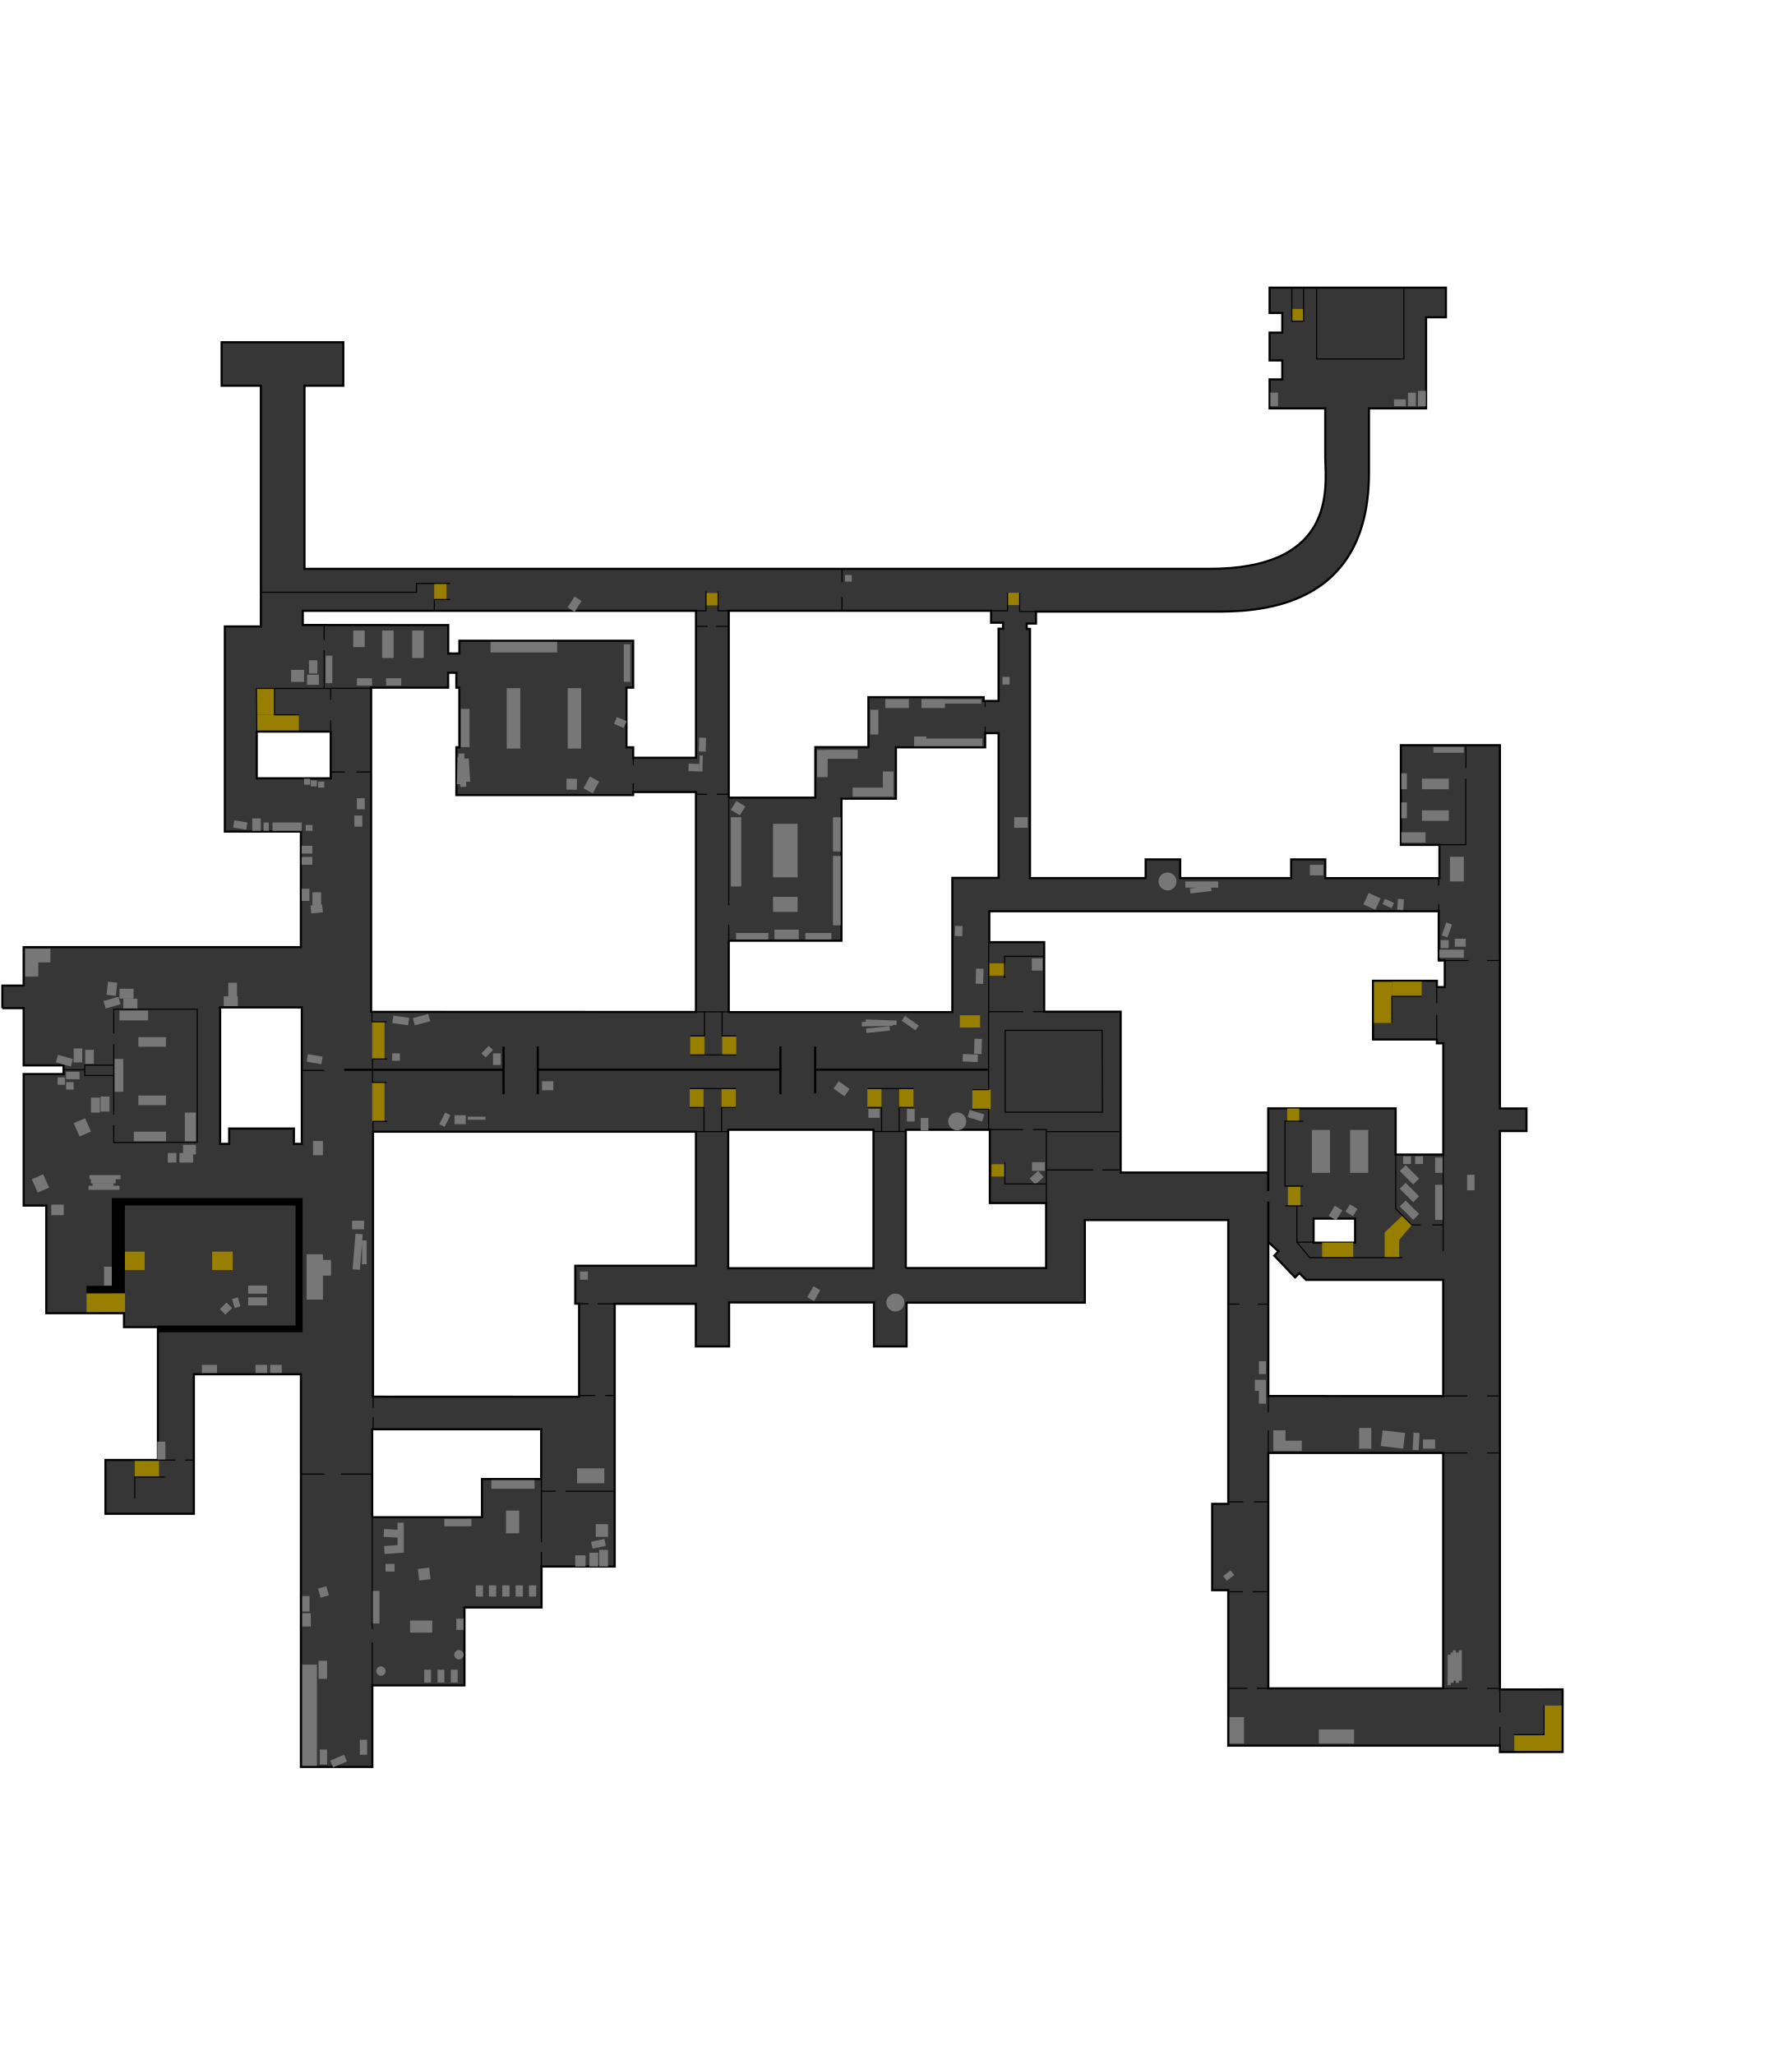
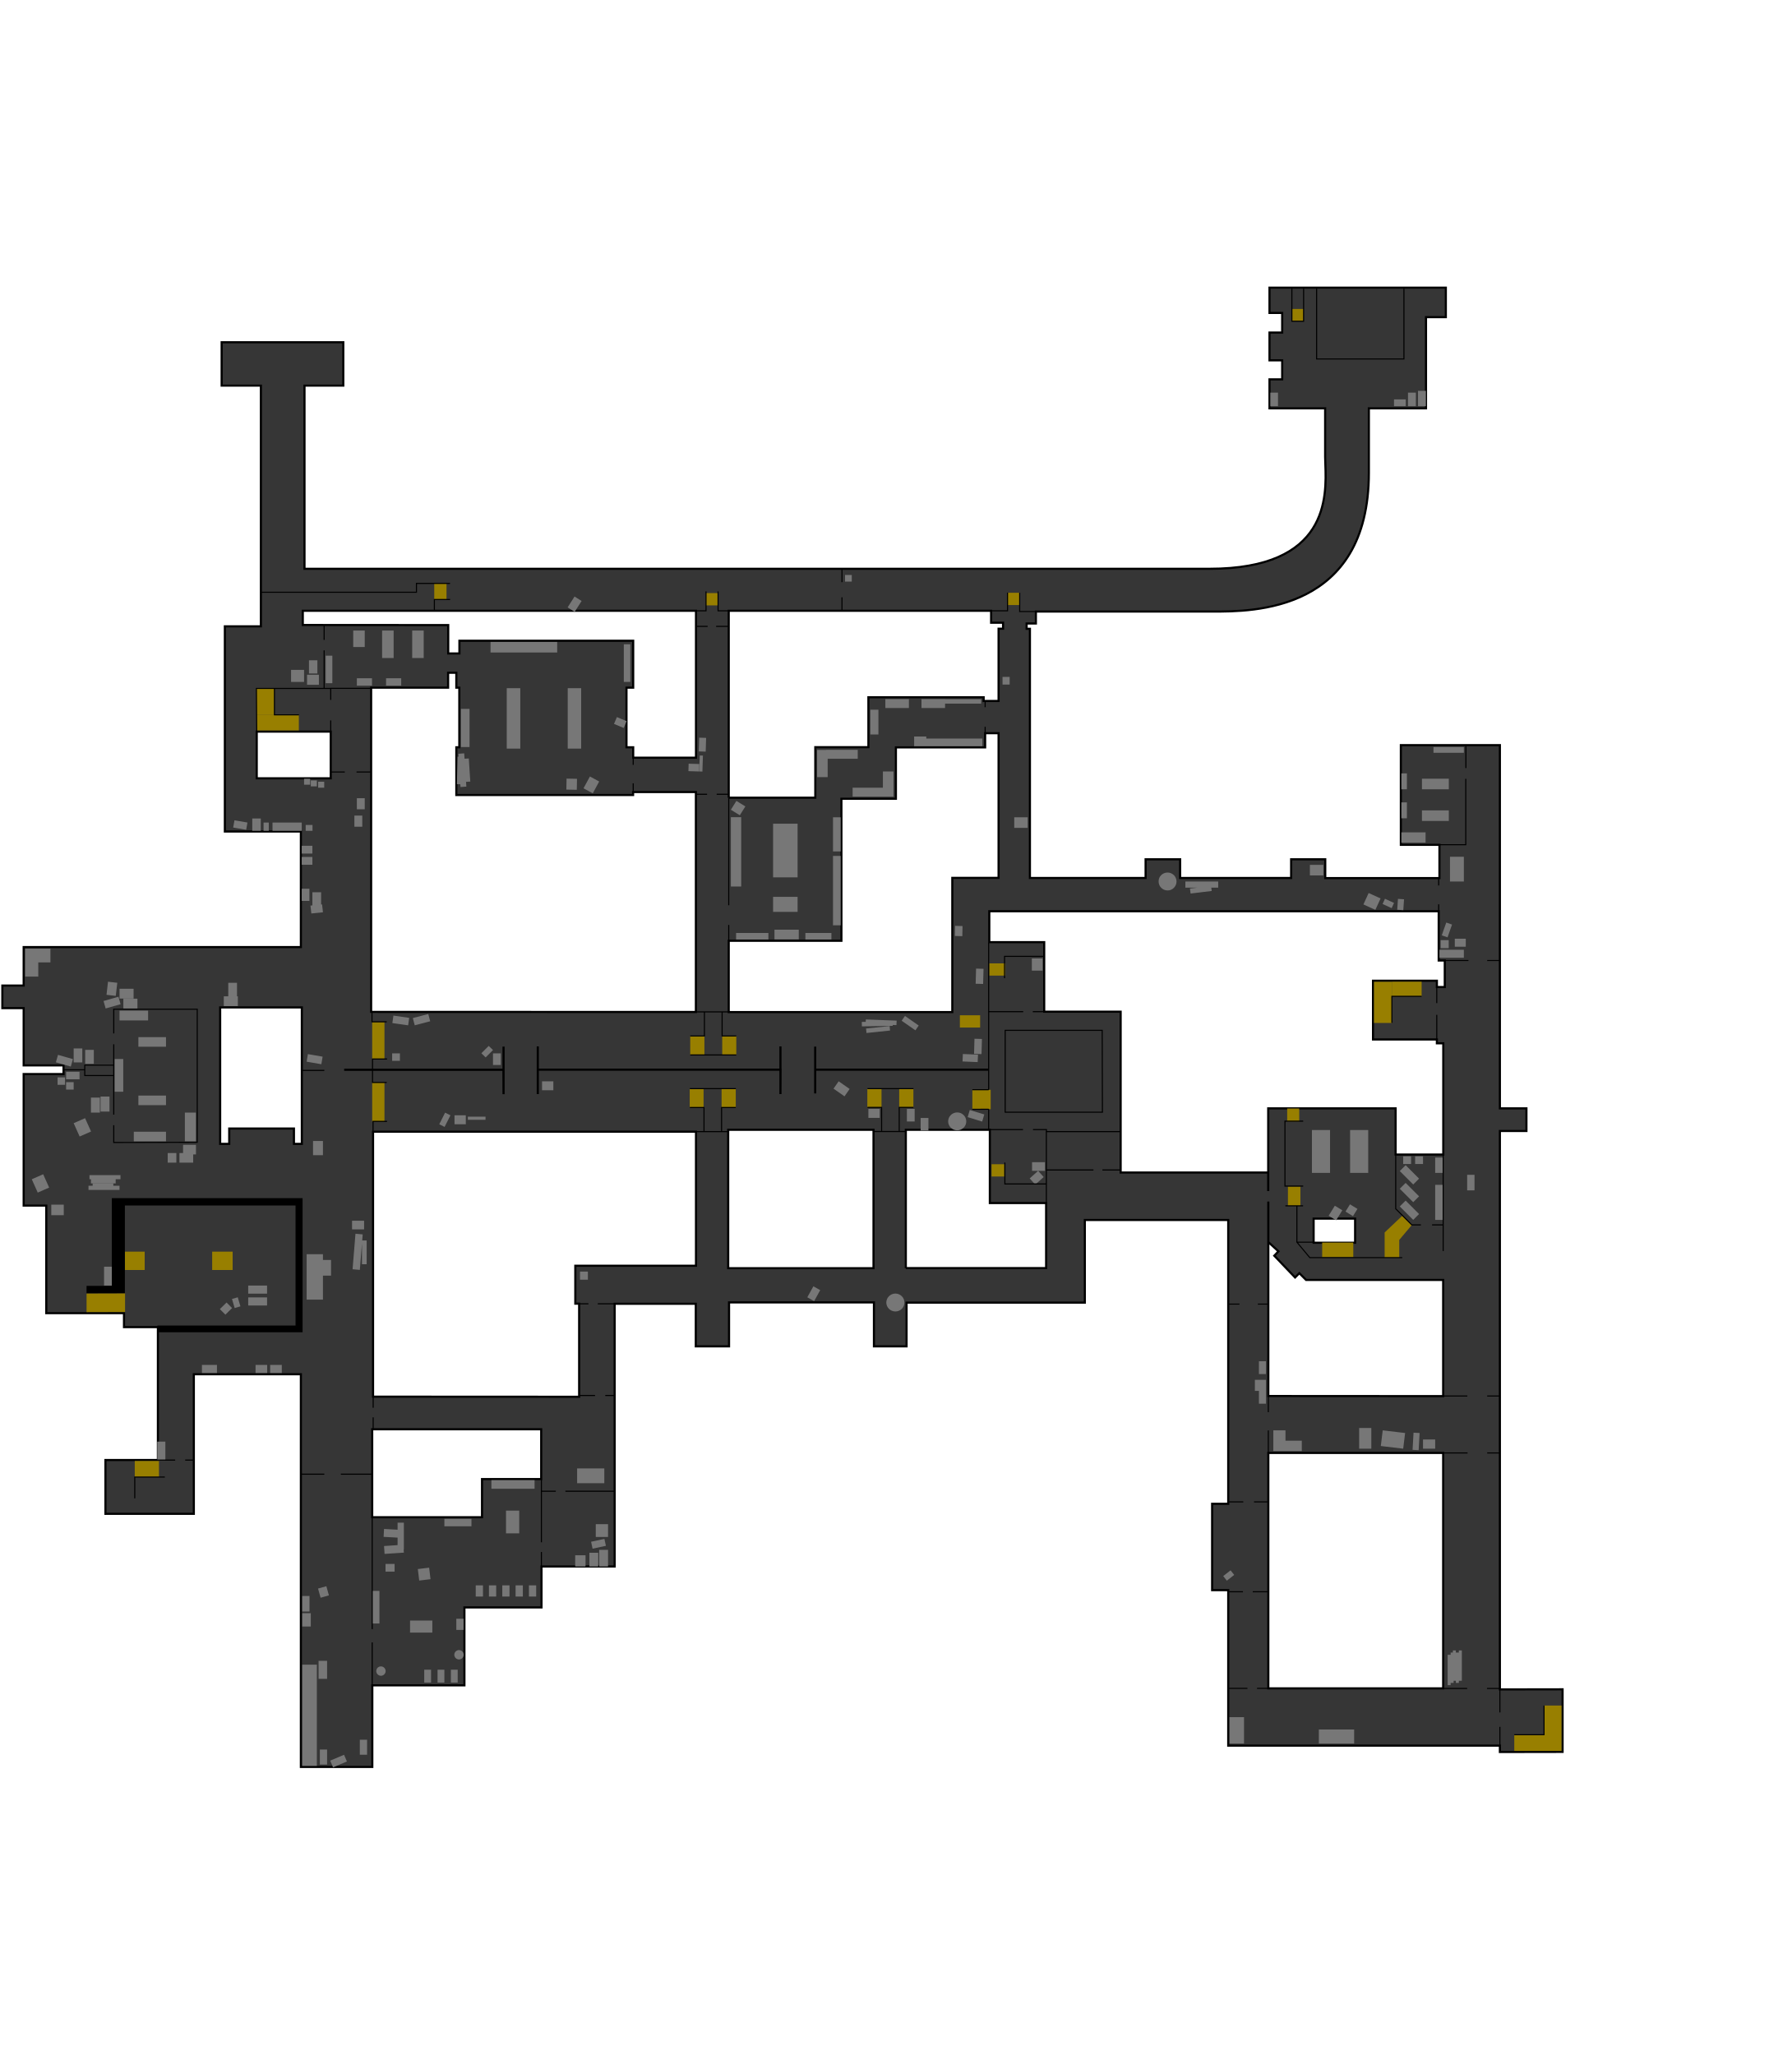
- <svg xmlns="http://www.w3.org/2000/svg" id="Discord.gg-_x40_marazm" version="1.1" viewBox="0 0 420.08 481.88">
+ <svg xmlns="http://www.w3.org/2000/svg" id="Discord.gg-_x40_marazm" version="1.1" viewBox="0 0 840.15 963.75">
  <defs>
    <style>
-       .st0, .st1 {
-         stroke-width: .25px;
-       }
- 
      .st0, .st1, .st2, .st3 {
        stroke: #000;
      }

      .st0, .st2 {
        fill: none;
      }

      .st4 {
        fill: #777;
      }

-       .st2, .st3 {
+       .st1, .st2 {
        stroke-width: .5px;
      }

      .st5 {
        fill: #987f00;
      }

      .st3 {
        fill: #363636;
      }
    </style>
  </defs>
-   <path class="st3" d="M.55,236.4h5v13.43h9.35v2.02H5.55v30.85h5.3v25.23h18.23v3.27h7.95v31.15h-12.3v12.62h20.73v-32.72h25.1v92.08h16.75v-19.12h21.6v-18.27h18.08v-9.6h17.15v-61.6h19.02v9.98h7.8v-10.3h33.97v10.3h7.65v-10.25h41.8v-19.38h33.63v66.55h-3.77v20.25h3.77v36.45h63.7v1.5l14.7-.02v-14.67l-14.7.02v-130.95h6.23v-5.3h-6.23v-85.18h-23.23v23.38h9.05v7.8h-26.77v-4.4h-8v4.38h-26.02v-4.38h-8.1v4.38h-27.12v-58.43h-.77v-1.25h2.18v-2.8h41.4c9.42.02,36.67.1,36.67-32.55v-15.1h13.4v-21.38h4.65v-6.93h-41.35v5.93h2.98v4.6h-2.98v6.53h2.98v4.45h-2.98v6.8h13.05v11.4c0,.5.02,1.07.05,1.72.27,7.62.85,24.5-27.17,24.5H71.4v-42.95h9.1v-10.18h-28.53v10.18h9.2v56.45h-8.45v48.1h17.83v27.1H5.55v9.02H.55v5.3h0ZM51.62,268.23v-32h19.15v32h-1.85v-3.6h-15.18v3.6h-2.12ZM60.2,182.5v-10.95h17.35v10.95h-17.35ZM71,146.55v-3.32h92.2v34.45h-14.73v-2.45h-1.57v-13.98h1.57v-11h-40.75v2.98h-2.62v-6.65l-34.1-.03h0ZM87.28,355.77v-20.62h39.62v11.67h-13.88v8.95h-25.75ZM87.47,327.5v-62.12h75.72v31.42h-28.3v8.9h.9v21.83l-48.32-.02h0ZM87.03,237.27v-76.02h18.05v-3.5h1.93v3.5h.7v13.98h-.7v11.2h41.45v-.7h14.73v51.57l-76.15-.03h0ZM170.75,297.38v-32.45h34.07v32.45h-34.07ZM170.88,237.27v-16.68h26.43v-33.3h12.77v-12.05h20.93v-3.32h3.15v33.93h-10.85v31.48h-52.42v-.05ZM170.88,187.07v-43.85h61.52v2.8h2.8v1.4h-1.05v16.95h-3.5v-.88h-27.02v11.7h-12.45v11.85h-20.3v.02ZM212.4,297.38v-32.45h19.7v17.17h13.2v15.25h-32.9v.03ZM231.98,220.93v-7.25h105.38v11.55h1.42v6.23h-1.85v-1.48h-14.98v13.77h14.98v.9h1.5v26.08h-11.17v-10.83h-29.88v19.4-4.35h-34.6v-37.72h-17.93v-16.3h-12.87ZM297.4,395.9v-55.2h41v55.2h-41ZM297.4,327.35v-45.6,9.5l2.38,2.17-.98,1.02,4.88,5.1,1-1,1.58,1.58h32.15v27.25l-41-.02h0ZM308.02,291.4v-5.65h9.73v5.65h-9.73Z" />
-   <path class="st4" d="M273.77,204.6c1.17,0,2.1.95,2.1,2.1s-.95,2.12-2.1,2.1h0c-1.17,0-2.1-.95-2.1-2.1h0c-.02-1.18.93-2.1,2.1-2.1ZM224.45,260.85c1.18,0,2.12.95,2.12,2.1h0c0,1.17-.95,2.1-2.12,2.1s-2.12-.95-2.12-2.1.95-2.1,2.12-2.1h0ZM209.95,303.33c1.18,0,2.12.95,2.12,2.1h0c0,1.17-.95,2.1-2.12,2.1s-2.12-.95-2.12-2.1.98-2.1,2.12-2.1h0ZM107.62,386.92c.6,0,1.1.5,1.1,1.1s-.5,1.1-1.1,1.1-1.1-.5-1.1-1.1.5-1.1,1.1-1.1h0ZM89.32,390.75c.6,0,1.1.5,1.1,1.1s-.5,1.1-1.1,1.1-1.1-.5-1.1-1.1.47-1.1,1.1-1.1h0ZM105.72,394.55v-3.02h1.6v3.02h-1.6ZM102.6,394.55v-3.02h1.6v3.02h-1.6ZM99.47,394.55v-3.02h1.6v3.02h-1.6ZM89.95,360.38l.1-1.85,4.53.25-.1,1.85-4.53-.25ZM90.18,364.38l-.12-1.85,4.53-.3.12,1.85-4.53.3ZM104.2,357.9v-1.75h6.35v1.75h-6.35ZM115.22,349.1v-2.02h10.12v2.02h-10.12ZM118.65,359.55v-5.33h3.1v5.33h-3.1ZM138.95,363.15l-.35-1.62,3.12-.67.35,1.62-3.12.67ZM203.18,242.23l-.1-1.05,5.52-.57.1,1.05-5.52.57ZM202.1,240.68l-.02-1.05,7.23-.12.02,1.05-7.23.12ZM202.98,240.1l.05-1.05,7.23.27-.05,1.05-7.23-.27ZM211.43,239.35l.77-1.12,3.23,2.25-.77,1.12-3.23-2.25ZM195.45,255.27l1.2-1.73,2.57,1.8-1.2,1.72-2.57-1.8h0ZM109.7,262.58v-.73h4.15v.73h-4.15ZM112.88,246.98l1.72-1.73,1,.98-1.72,1.73-1-.98h0ZM103,263.62l1.38-2.73,1.25.62-1.38,2.73-1.25-.62ZM97.25,240.43l-.45-1.7,3.62-.95.45,1.7-3.62.95ZM92,239.9l.25-1.75,3.7.52-.25,1.75-3.7-.52h0ZM91.95,248.75v-1.75h1.82v1.75h-1.82ZM115.6,249.73v-2.73h1.82v2.73h-1.82ZM106.57,263.62v-2.1h2.65v2.1h-2.65ZM127.1,255.65v-2.1h2.65v2.1h-2.65ZM203.62,262.12v-2.1h2.65v2.1h-2.65ZM212.65,262.98v-2.95h1.82v2.95h-1.82ZM223.95,217.1l1.75.05-.05,2.38-1.75-.05.05-2.38ZM279.17,209.52l-.15-1.18,4.95-.6.15,1.18-4.95.6ZM277.95,208.15v-1.45h7.7v1.45h-7.7ZM241.45,276.33l1.98-1.77,1.3,1.45-1.98,1.77-1.3-1.45ZM242,274.55v-2.02h3.02v2.02h-3.02ZM241.95,227.62v-2.88h2.52v2.85h-2.52v.02ZM228.88,227.12l1.75.05-.1,3.55-1.75-.05.1-3.55ZM228.5,243.57l1.75.05-.1,3.55-1.75-.05.1-3.55ZM225.7,248.9l.07-1.75,3.55.15-.07,1.75-3.55-.15ZM226.9,261.95l.5-1.67,3.4,1.05-.5,1.67-3.4-1.05ZM215.88,265.1v-2.95h1.82v2.95h-1.82ZM189.3,304.2l1.43-2.58,1.6.9-1.43,2.58-1.6-.9ZM136,300.08v-1.9h1.85v1.9h-1.85ZM135.32,347.8v-3.48h6.38v3.48h-6.38ZM139.7,360.4v-3h2.88v3h-2.88ZM140.5,367.33v-3.9h2.07v3.9h-2.07ZM138.2,367.33v-3.23h2.07v3.23h-2.07ZM134.88,367.33v-2.62h2.43v2.62h-2.43ZM124.03,374.35v-2.6h1.7v2.62h-1.7v-.02ZM120.9,374.35v-2.6h1.7v2.62h-1.7v-.02ZM117.78,374.35v-2.6h1.7v2.62h-1.7v-.02ZM114.65,374.35v-2.6h1.7v2.62h-1.7v-.02ZM111.55,374.35v-2.6h1.7v2.62h-1.7v-.02ZM107,382.2v-2.62h1.7v2.62h-1.7ZM93.22,363.33v-6.27h1.47v6.27h-1.47ZM98.3,370.62l-.32-2.7,2.65-.33.32,2.7-2.65.33ZM90.4,368.52v-1.8h2.12v1.8h-2.12ZM51.55,306.98l1.58-1.55,1.3,1.3-1.58,1.55-1.3-1.3ZM55.03,306.73l-.62-2.12,1.35-.4.62,2.12-1.35.4ZM18.67,266.5l-1.4-3.12,2.67-1.17,1.4,3.12-2.67,1.17ZM8.85,279.65l-1.4-3.12,2.67-1.17,1.4,3.12-2.67,1.17ZM24.27,234.73l.5,1.75,3.5-1-.5-1.75-3.5,1ZM13.1,249.1l.5-1.75,3.5,1-.5,1.75-3.5-1h0ZM24.98,233.27l.35-3.07,2.17.25-.35,3.07s-2.17-.25-2.17-.25ZM8.75,225.68v-3.23h3.07v3.23h-3.07ZM5.9,229v-6.55h3.08v6.55h-3.08ZM28.02,234.15v-2.3h3.3v2.3h-3.3ZM54.67,194.05l.3-1.7,3.05.52-.3,1.7-3.05-.52ZM59.15,194.82v-2.9h2v2.9h-2ZM61.8,194.82v-1.95h1.22v1.95h-1.22ZM133.1,142.43l1.62-2.55,1.65,1.05-1.62,2.55-1.65-1.05ZM132.8,185.15l.05-2.57,2.45.05-.05,2.57-2.45-.05ZM136.82,184.85l1.5-2.77,2.18,1.18-1.5,2.77-2.18-1.18h0ZM163.85,176.2l.1-3.23,1.62.05-.1,3.23-1.62-.05ZM163.95,180.9l.12-3.75.75.02-.12,3.75-.75-.02ZM171.38,189.88l1.3-2.07,2.1,1.3-1.3,2.07-2.1-1.3ZM161.43,180.82l.05-1.75,2.48.07-.05,1.75-2.48-.07ZM143.98,169.75l.68-1.6,2.27.95-.68,1.6-2.27-.95ZM319.7,212.07l1.23-2.68,2.8,1.27-1.23,2.68-2.8-1.27ZM324.2,211.98l.55-1.23,2.12.98-.55,1.23-2.12-.98ZM327.62,213.32l.17-2.55,1.42.1-.17,2.55-1.42-.1ZM338.08,219.32l1.05-3,1.35.48-1.05,3-1.35-.48ZM337.8,222.32v-1.88h1.9v1.88h-1.9ZM341.12,222v-1.88h2.58v1.88h-2.58ZM337.52,224.57v-1.88h5.73v1.88h-5.73ZM340,206.7v-5.8h3.25v5.8h-3.25ZM328.6,197.6v-2.43h5.67v2.43h-5.67ZM328.6,191.88v-3.73h1.3v3.73h-1.3ZM328.6,185.07v-3.73h1.3v3.73h-1.3ZM336.12,176.52v-1.35h7.12v1.35h-7.12ZM332.5,95.25v-3.6h1.85v3.6h-1.85ZM330.15,95.25v-3.18h1.85v3.18h-1.85ZM326.88,95.25v-1.6h2.75v1.6h-2.75ZM297.88,95.25v-3.18h1.8v3.18h-1.8ZM333.42,185.07v-2.48h6.3v2.48h-6.3ZM333.42,192.5v-2.48h6.3v2.48h-6.3ZM331.38,277.75l-3.15-3.15,1.38-1.38,3.15,3.15-1.38,1.38ZM331.38,281.9l-3.15-3.15,1.38-1.38,3.15,3.15-1.38,1.38ZM331.38,286.05l-3.15-3.15,1.38-1.38,3.15,3.15-1.38,1.38ZM307.62,275.02v-10.05h4.25v10.05h-4.25ZM331.23,339.98l.23-4.02,1.42.08-.23,4.02-1.42-.08ZM323.77,339.08l.45-3.67,5.25.62-.45,3.67-5.25-.62ZM295.2,322.2v-3h1.65v3h-1.65ZM294.25,326.15v-2.6h2.6v2.6h-2.6ZM295.2,329.15v-3h1.65v3h-1.65ZM301.42,340.25v-2.42h3.83v2.42h-3.83ZM298.58,340.25v-4.85h2.85v4.85h-2.85ZM342.08,394.12v-7.12h.7v7.12h-.7ZM286.83,369.58l1.73-1.35.85,1.08-1.73,1.35-.85-1.08ZM288.3,408.85v-6.2h3.4v6.2h-3.4ZM309.25,408.85v-3.3h8.27v3.3h-8.27ZM340.67,394.12v-7.12h.7v7.12h-.7ZM341.38,394.65v-7.15h.7v7.12h-.7v.02ZM340.15,394.65v-7.15h.7v7.12h-.7v.02ZM339.45,395.15v-7.12h.7v7.12h-.7ZM318.7,339.7v-4.85h2.85v4.85h-2.85ZM333.67,339.7v-2.15h2.85v2.15h-2.85ZM344.02,279.12v-3.65h1.73v3.65h-1.73ZM336.52,286.05v-8.23h1.85v8.23h-1.85ZM336.52,275.02v-3.6h1.85v3.6h-1.85ZM331.83,272.95v-1.8h1.85v1.8h-1.85ZM329.02,272.95v-1.8h1.85v1.8h-1.85ZM311.55,285.08l1.45-2.35,1.75,1.08-1.45,2.35-1.75-1.08ZM315.5,284.1l1.05-1.7,1.75,1.08-1.05,1.7-1.75-1.08ZM316.58,275.02v-10.05h4.25v10.05h-4.25ZM307.15,205.27v-2.48h3.15v2.48h-3.15ZM237.82,194.12v-2.48h3.15v2.48h-3.15ZM235.07,160.52v-1.8h1.68v1.8h-1.68ZM198.15,136.38v-1.55h1.57v1.55h-1.57ZM214.35,174.98v-2.27h2.85v2.27h-2.85ZM217.2,174.98v-1.8h13.15v1.8h-13.15ZM221.6,165v-1.05h8.48v1.05h-8.48ZM216.07,166.02v-2.1h5.52v2.1h-5.52ZM207.6,166.02v-2.1h5.52v2.1h-5.52ZM204.07,172.23v-5.8h1.9v5.8h-1.9ZM207.02,185.45v-4.55h2.48v4.55h-2.48ZM199.93,186.8v-2.1h9.57v2.1h-9.57ZM193.75,177.93v-2.1h7.38v2.1h-7.38ZM191.6,182.23v-6.38h2.48v6.38h-2.48ZM195.32,199.65v-8h1.8v8h-1.8ZM195.32,216.98v-16.27h1.8v16.27h-1.8ZM188.85,220.3v-1.52h6.1v1.52h-6.1ZM181.6,220.3v-2.3h5.7v2.27h-5.7v.03ZM172.6,220.3v-1.52h7.57v1.52h-7.57ZM181.27,213.82v-3.52h5.75v3.52h-5.75ZM181.27,205.73v-12.57h5.75v12.57h-5.75ZM171.38,207.88v-16.25h2.43v16.25h-2.43ZM146.27,159.9v-8.82h1.52v8.82h-1.52ZM133.12,175.55v-14.18h3.15v14.18h-3.15ZM118.82,175.55v-14.18h3.18v14.18h-3.18ZM107.12,183.88l.18-6.45.95.02-.18,6.45-.95-.02ZM109.05,183.35l-.35-5.43,1.22-.07.35,5.43-1.22.07ZM107.97,184.55l-.5-7.8,1.38-.1.5,7.8-1.38.1ZM108.07,175.18v-8.95h2.03v8.95h-2.03ZM115.03,153v-2.48h15.62v2.48h-15.62ZM96.65,154.3v-6.45h2.7v6.45h-2.7ZM89.6,154.3v-6.45h2.7v6.45h-2.7ZM82.82,151.73v-3.88h2.7v3.88h-2.7ZM90.53,160.77v-1.73h3.55v1.73h-3.55ZM83.68,160.77v-1.73h3.55v1.73h-3.55ZM76.38,160.2v-6.45h1.55v6.45h-1.55ZM72.45,157.93v-3.1h1.97v3.1h-1.97ZM72,160.57v-2.35h2.78v2.35h-2.78ZM68.25,159.9v-2.82h3.05v2.82h-3.05ZM71.3,184v-1.4h1.43v1.4h-1.43ZM72.88,184.43v-1.43h1.43v1.4h-1.43v.03ZM74.6,184.7v-1.4h1.43v1.4h-1.43ZM83.68,189.77v-2.6h1.85v2.6h-1.85ZM83.1,193.85v-2.6h1.85v2.6h-1.85ZM71.68,194.82v-1.38h1.6v1.38h-1.6ZM63.9,194.82v-1.95h6.85v1.95h-6.85ZM70.75,200.15v-1.82h2.5v1.82h-2.5ZM70.75,202.77v-1.82h2.5v1.82h-2.5ZM70.75,211.25v-2.85h1.8v2.85h-1.8ZM73.25,212.5v-3.27h2.05v3.27h-2.05ZM53.53,233.73v-3.27h2.05v3.27h-2.05ZM73,214.2l-.2-1.85,2.72-.27.2,1.85-2.72.27ZM52.47,235.93v-2.3h3.3v2.3h-3.3ZM28.92,236.48v-2.3h3.3v2.3h-3.3ZM28.02,239.27v-2.3h6.7v2.3h-6.7ZM43.35,267.62v-6.73h2.58v6.73h-2.58ZM42.92,270.7v-2.25h3.03v2.25h-3.03ZM42.08,272.62v-2.25h3.22v2.25h-3.22ZM39.33,272.62v-2.25h2.03v2.25h-2.03ZM31.38,267.62v-2.25h7.55v2.25h-7.55ZM32.45,259.15v-2.25h6.47v2.25h-6.47ZM32.45,245.45v-2.25h6.47v2.25h-6.47ZM26.88,256v-7.68h2.02v7.68h-2.02ZM19.98,249.45v-3.27h2.02v3.27h-2.02ZM17.27,249.12v-3.27h2.02v3.27h-2.02ZM15.5,253.07v-1.75h3.15v1.75h-3.15ZM13.5,254.38v-1.75h1.75v1.75h-1.75ZM15.5,255.5v-1.75h1.77v1.75h-1.77ZM23.58,260.65v-3.52h2.1v3.52h-2.1ZM21.33,260.9v-3.52h2.1v3.52h-2.1ZM12.02,284.95v-2.48h2.93v2.48h-2.93ZM21.73,278.5v-.98h4.85v.98h-4.85ZM21.33,277.5v-.98h5.8v.98h-5.8ZM20.98,276.52v-.98h7.27v.98h-7.27ZM20.75,279.02v-.98h7.27v.98h-7.27ZM24.4,301.45v-4.42h1.92v4.42h-1.92ZM36.88,342.48v-4.42h1.9v4.42h-1.9ZM47.35,321.95v-1.9h3.53v1.9h-3.53ZM82.68,297.62l.68-8.33,1.7.15-.68,8.33-1.7-.15ZM84.88,296.45v-5.58h1.1v5.58h-1.1ZM82.55,288.27v-2.02h2.82v2.02h-2.82ZM71.9,248.95l.3-1.77,3.45.6-.3,1.77-3.45-.6ZM73.4,270.88v-3.33h2.32v3.33h-2.32ZM74.8,299.12v-3.67h2.82v3.67h-2.82ZM71.9,304.75v-10.65h3.82v10.65h-3.82ZM58.2,303.35v-1.9h4.42v1.9h-4.42ZM58.2,306.12v-1.9h4.42v1.9h-4.42ZM59.92,321.95v-1.9h2.72v1.9h-2.72ZM63.35,321.95v-1.9h2.72v1.9h-2.72ZM70.88,377.88v-3.62h1.7v3.62h-1.7ZM70.88,381.4v-3.12h2v3.12h-2ZM75.18,374.65l-.6-2.15,1.95-.55.6,2.15-1.95.55h0ZM74.7,393.67v-4.23h2v4.23h-2ZM70.88,414.08v-23.73h3.43v23.73h-3.43ZM77.43,412.85l3.25-1.38.68,1.58-3.25,1.38-.68-1.58ZM75,413.77v-3.52h1.7v3.52h-1.7ZM84.38,411.48v-3.52h1.7v3.52h-1.7ZM87.28,380.7v-7.65h1.7v7.65h-1.7ZM96.15,382.8v-2.8h5.22v2.83h-5.22v-.03Z" />
-   <path class="st1" d="M37.03,312.27h33.8v-31.2H26.35v20.58h-5.93v1.52h8.73v-20.62h40.28v28.4h-32.4v1.33h0Z" />
-   <path class="st5" d="M328.1,294.9v-4.15l2.95-3.5-2.2-2.2-4.17,3.95v5.9h3.42ZM49.75,293.5v4.3h4.8v-4.3h-4.8ZM29.3,293.5v4.3h4.62v-4.3h-4.62ZM31.6,346.35h5.68v-3.77h-5.67s0,3.77,0,3.77ZM87.28,248.35h2.88v-8.73h-2.88v8.73ZM87.28,262.98h2.88v-9.12h-2.88v9.12h0ZM64.35,167.62v-6.15h-4.22v6.15h4.22ZM239.1,141.88v-2.88h-2.8v2.88h2.8ZM168.38,141.95v-2.88h-2.82v2.88h2.82ZM101.82,140.57h2.88v-3.75h-2.88v3.75ZM302.92,72.45v2.88h2.75v-2.88h-2.75ZM322.17,230.23v9.65h4.17v-9.65h-4.17ZM366.15,410.58v-10.65h-4.1v10.65h4.1ZM355.08,410.58h7.23v-3.8h-7.23v3.8ZM310.02,294.8h7.3v-3.42h-7.3v3.42ZM229.82,240.95v-2.88h-4.75v2.88h4.75ZM235.75,228.77v-2.88h-3.8v2.88h3.8ZM235.5,275.88v-2.88h-3v2.88h3ZM161.85,247.38h3.32v-4.45h-3.32v4.45ZM161.73,259.73h3.25v-4.45h-3.25v4.45ZM203.38,259.67h3.32v-4.4h-3.32v4.4ZM169.35,247.38h3.3v-4.45h-3.3v4.45ZM169.2,259.73h3.32v-4.45h-3.32v4.45ZM210.85,259.67h3.32v-4.4h-3.32v4.4ZM228,260.1h4.3v-4.55h-4.3v4.55ZM302,282.75h2.92v-4.55h-2.92v4.55ZM301.83,262.98h2.83v-3.05h-2.83v3.05ZM326.38,233.62h6.98v-3.43h-6.98v3.43ZM60.12,171.27h9.95v-3.62h-9.95v3.62h0ZM20.3,307.67l9.02-.02v-4.35l-9.02.02v4.35Z" />
-   <path class="st2" d="M231.82,250.82h-40.68v5.57-10.98M80.7,250.85h37.35l.03,5.73v-11.15M126.1,245.38v11.17-5.73h56.92l-.02,5.73v-11.18" />
-   <path class="st0" d="M64.35,161.48v6.15h5.75M170.88,186.25h-2.82M165.8,186.25h-2.6M172.65,247.38h-10.8M169.32,237.27v5.65h3.32M165.18,237.27v5.65h-3.32M170.88,237.27h-7.55M231.82,255.52h-3.82M231.82,260.1l-3.82.02M172.55,255.27h-10.8M169.2,265.35v-5.65h3.32M165.07,265.35v-5.65h-3.32M170.75,265.35h-7.55M214.2,255.27h-10.8M210.85,265.33v-5.65h3.32M206.73,265.33v-5.65h-3.32M212.4,265.33h-7.55M337.5,198.07h6.2v-15.45M343.73,180.1v-5.4M61.15,138.88h36.5v-2.07h7.88M101.85,143.23v-2.65h3.7M232.4,143.23h3.85v-4.25M242.9,143.4h-3.8v-4.4M231,171.9v-1.48M231,165.82v-1.45M170.88,146.88h-2.95M165.93,146.88h-2.73M163.2,143.23h2.35v-4.55M170.88,143.23h-2.5v-4.55M197.43,143.23v-3.18M197.43,136.5v-3.12M305.67,67.45v7.88h-2.75v-7.88M329.2,67.45v16.72h-20.48v-16.72M170.88,220.6v-3.7M170.88,212.27v-25.2M148.48,185.73v-2.05M148.48,179.35v-1.68M76,161.43v-8.93M76,150.05v-3.48M77.55,161.43h-17.42l.08,10.12M87.05,181.02h-3.45M80.85,181.02h-3.3M14.9,250.85h4.98M26.67,252.2h-6.8v-2.43h6.8M26.67,263.85v4.05l19.58-.05v-31.2h-19.58v5.68M26.67,244.88v16.5M130.32,349.67h-3.38M144.1,349.67h-11.52M126.95,361.65v-14.75M126.95,367.33v-3.4M41.08,342.38h-4.47M45.45,342.38h-2.03M87.28,385.12v10.33M87.28,355.8v26.2M76.05,345.67h-5.53M87.28,345.67h-7.35M258.45,241.6h-22.75v19.2h22.8l-.05-19.2h0ZM231.82,260.1v4.83M231.82,237.23v18.3M244.88,224.25h-9.32v5.12M239.93,237.23h-8.1v-16.18M244.88,237.23h-2.7M245.38,277.62h-9.75v-5.02M239.88,264.88h-7.88M245.38,265.35v-.48h-3.15M256.4,274.35h-11.02M262.8,265.35h-17.45v16.7M262.8,274.35h-4.3M304.12,291.27h3.92M338.42,287.23h-2.62M338.4,270.7v22.65M327.27,270.7v12.75l3.77,3.77h2.12M305.58,262.9h-4.27v15.23h4.27M328.8,294.9h-21.67l-3.02-3.62v-8.52h-2.7,4.15M77.55,171.52v-2.6M77.55,164.12v-2.73h9.5M87.22,237.23v2.38h3.45M90.68,253.82h-3.32v-5.5h3.4M87.47,265.35v-2.4h3.28M38.65,346.35h-7.05v5M87.5,335.17v-2.83M87.5,330.1v-2.6M144.1,327.23h-2.18M139.52,327.23h-3.73M144.1,305.73h-3.93M137.98,305.73h-2.2M337.35,213.68v-1.62M337.35,207.62v-1.77M338.75,225.23h5.58M348.73,225.23h2.98M326.38,239.85v-6.23h6.98M336.9,243.75v-5.77M336.9,235.23v-3.77M355.08,406.77h6.98v-6.85M351.7,409.33v-4.4M351.7,401.55v-5.6M351.7,395.92h-3.02M344.02,395.92h-5.73M297.4,395.9h-2.65M292.5,395.9h-4.5M297.4,373.25h-3.65M291.45,373.25h-3.45M297.4,352.17h-3.35M291.52,352.17h-3.52M297.52,305.8h-2.58M290.62,305.8h-2.62M297.4,340.7v-5.27M297.4,331.15v-3.8M338.4,340.7h5.73M348.73,340.7h2.98M338.4,327.35h5.67M348.73,327.35h2.98M70.57,251h5.47" />
+   <path class="st3" d="M1.1,472.8h10v26.85h18.7v4.05H11.1v61.7h10.6v50.45h36.45v6.55h15.9v62.3h-24.6v25.25h41.45v-65.45h50.2v184.15h33.5v-38.25h43.2v-36.55h36.15v-19.2h34.3v-123.2h38.05v19.95h15.6v-20.6h67.95v20.6h15.3v-20.5h83.6v-38.75h67.25v133.1h-7.55v40.5h7.55v72.9h127.4v3l29.4-.05v-29.35l-29.4.05v-261.9h12.45v-10.6h-12.45v-170.35h-46.45v46.75h18.1v15.6h-53.55v-8.8h-16v8.75h-52.05v-8.75h-16.2v8.75h-54.25v-116.85h-1.55v-2.5h4.35v-5.6h82.8c18.85.05,73.35.2,73.35-65.1v-30.2h26.8v-42.75h9.3v-13.85h-82.7v11.85h5.95v9.2h-5.95v13.05h5.95v8.9h-5.95v13.6h26.1v22.8c0,1,.05,2.15.1,3.45.55,15.25,1.7,49-54.35,49H142.8v-85.9h18.2v-20.35h-57.05v20.35h18.4v112.9h-16.9v96.2h35.65v54.2H11.1v18.05H1.1v10.6h0ZM103.25,536.45v-64h38.3v64h-3.7v-7.2h-30.35v7.2h-4.25ZM120.4,365v-21.9h34.7v21.9h-34.7ZM142,293.1v-6.65h184.4v68.9h-29.45v-4.9h-3.15v-27.95h3.15v-22h-81.5v5.95h-5.25v-13.3l-68.2-.05h0ZM174.55,711.55v-41.25h79.25v23.35h-27.75v17.9h-51.5ZM174.95,655v-124.25h151.45v62.85h-56.6v17.8h1.8v43.65l-96.65-.05h0ZM174.05,474.55v-152.05h36.1v-7h3.85v7h1.4v27.95h-1.4v22.4h82.9v-1.4h29.45v103.15l-152.3-.05h0ZM341.5,594.75v-64.9h68.15v64.9h-68.15ZM341.75,474.55v-33.35h52.85v-66.6h25.55v-24.1h41.85v-6.65h6.3v67.85h-21.7v62.95h-104.85v-.1ZM341.75,374.15v-87.7h123.05v5.6h5.6v2.8h-2.1v33.9h-7v-1.75h-54.05v23.4h-24.9v23.7h-40.6v.05ZM424.8,594.75v-64.9h39.4v34.35h26.4v30.5h-65.8v.05ZM463.95,441.85v-14.5h210.75v23.1h2.85v12.45h-3.7v-2.95h-29.95v27.55h29.95v1.8h3v52.15h-22.35v-21.65h-59.75v38.8-8.7h-69.2v-75.45h-35.85v-32.6h-25.75ZM594.8,791.8v-110.4h82v110.4h-82ZM594.8,654.7v-91.2,19l4.75,4.35-1.95,2.05,9.75,10.2,2-2,3.15,3.15h64.3v54.5l-82-.05h0ZM616.05,582.8v-11.3h19.45v11.3h-19.45Z" />
+   <path class="st4" d="M547.55,409.2c2.35,0,4.2,1.9,4.2,4.2s-1.9,4.25-4.2,4.2h0c-2.35,0-4.2-1.9-4.2-4.2h0c-.05-2.35,1.85-4.2,4.2-4.2ZM448.9,521.7c2.35,0,4.25,1.9,4.25,4.2h0c0,2.35-1.9,4.2-4.25,4.2s-4.25-1.9-4.25-4.2,1.9-4.2,4.25-4.2h0ZM419.9,606.65c2.35,0,4.25,1.9,4.25,4.2h0c0,2.35-1.9,4.2-4.25,4.2s-4.25-1.9-4.25-4.2,1.95-4.2,4.25-4.2h0ZM215.25,773.85c1.2,0,2.2,1,2.2,2.2s-1,2.2-2.2,2.2-2.2-1-2.2-2.2,1-2.2,2.2-2.2h0ZM178.65,781.5c1.2,0,2.2,1,2.2,2.2s-1,2.2-2.2,2.2-2.2-1-2.2-2.2.95-2.2,2.2-2.2h0ZM211.45,789.1v-6.05h3.2v6.05h-3.2ZM205.2,789.1v-6.05h3.2v6.05h-3.2ZM198.95,789.1v-6.05h3.2v6.05h-3.2ZM179.9,720.75l.2-3.7,9.05.5-.2,3.7-9.05-.5ZM180.35,728.75l-.25-3.7,9.05-.6.25,3.7-9.05.6ZM208.4,715.8v-3.5h12.7v3.5h-12.7ZM230.45,698.2v-4.05h20.25v4.05h-20.25ZM237.3,719.1v-10.65h6.2v10.65h-6.2ZM277.9,726.3l-.7-3.25,6.25-1.35.7,3.25-6.25,1.35ZM406.35,484.45l-.2-2.1,11.05-1.15.2,2.1-11.05,1.15ZM404.2,481.35l-.05-2.1,14.45-.25.05,2.1-14.45.25ZM405.95,480.2l.1-2.1,14.45.55-.1,2.1-14.45-.55ZM422.85,478.7l1.55-2.25,6.45,4.5-1.55,2.25-6.45-4.5ZM390.9,510.55l2.4-3.45,5.15,3.6-2.4,3.45-5.15-3.6h0ZM219.4,525.15v-1.45h8.3v1.45h-8.3ZM225.75,493.95l3.45-3.45,2,1.95-3.45,3.45-2-1.95h0ZM206,527.25l2.75-5.45,2.5,1.25-2.75,5.45-2.5-1.25ZM194.5,480.85l-.9-3.4,7.25-1.9.9,3.4-7.25,1.9ZM184,479.8l.5-3.5,7.4,1.05-.5,3.5-7.4-1.05h0ZM183.9,497.5v-3.5h3.65v3.5h-3.65ZM231.2,499.45v-5.45h3.65v5.45h-3.65ZM213.15,527.25v-4.2h5.3v4.2h-5.3ZM254.2,511.3v-4.2h5.3v4.2h-5.3ZM407.25,524.25v-4.2h5.3v4.2h-5.3ZM425.3,525.95v-5.9h3.65v5.9h-3.65ZM447.9,434.2l3.5.1-.1,4.75-3.5-.1.1-4.75ZM558.35,419.05l-.3-2.35,9.9-1.2.3,2.35-9.9,1.2ZM555.9,416.3v-2.9h15.4v2.9h-15.4ZM482.9,552.65l3.95-3.55,2.6,2.9-3.95,3.55-2.6-2.9ZM484,549.1v-4.05h6.05v4.05h-6.05ZM483.9,455.25v-5.75h5.05v5.7h-5.05v.05ZM457.75,454.25l3.5.1-.2,7.1-3.5-.1.2-7.1ZM457,487.15l3.5.1-.2,7.1-3.5-.1.2-7.1ZM451.4,497.8l.15-3.5,7.1.3-.15,3.5-7.1-.3ZM453.8,523.9l1-3.35,6.8,2.1-1,3.35-6.8-2.1ZM431.75,530.2v-5.9h3.65v5.9h-3.65ZM378.6,608.4l2.85-5.15,3.2,1.8-2.85,5.15-3.2-1.8ZM272,600.15v-3.8h3.7v3.8h-3.7ZM270.65,695.6v-6.95h12.75v6.95h-12.75ZM279.4,720.8v-6h5.75v6h-5.75ZM281,734.65v-7.8h4.15v7.8h-4.15ZM276.4,734.65v-6.45h4.15v6.45h-4.15ZM269.75,734.65v-5.25h4.85v5.25h-4.85ZM248.05,748.7v-5.2h3.4v5.25h-3.4v-.05ZM241.8,748.7v-5.2h3.4v5.25h-3.4v-.05ZM235.55,748.7v-5.2h3.4v5.25h-3.4v-.05ZM229.3,748.7v-5.2h3.4v5.25h-3.4v-.05ZM223.1,748.7v-5.2h3.4v5.25h-3.4v-.05ZM214,764.4v-5.25h3.4v5.25h-3.4ZM186.45,726.65v-12.55h2.95v12.55h-2.95ZM196.6,741.25l-.65-5.4,5.3-.65.65,5.4-5.3.65ZM180.8,737.05v-3.6h4.25v3.6h-4.25ZM103.1,613.95l3.15-3.1,2.6,2.6-3.15,3.1-2.6-2.6ZM110.05,613.45l-1.25-4.25,2.7-.8,1.25,4.25-2.7.8ZM37.35,533l-2.8-6.25,5.35-2.35,2.8,6.25-5.35,2.35ZM17.7,559.3l-2.8-6.25,5.35-2.35,2.8,6.25-5.35,2.35ZM48.55,469.45l1,3.5,7-2-1-3.5-7,2ZM26.2,498.2l1-3.5,7,2-1,3.5-7-2h0ZM49.95,466.55l.7-6.15,4.35.5-.7,6.15s-4.35-.5-4.35-.5ZM17.5,451.35v-6.45h6.15v6.45h-6.15ZM11.8,458v-13.1h6.15v13.1h-6.15ZM56.05,468.3v-4.6h6.6v4.6h-6.6ZM109.35,388.1l.6-3.4,6.1,1.05-.6,3.4-6.1-1.05ZM118.3,389.65v-5.8h4v5.8h-4ZM123.6,389.65v-3.9h2.45v3.9h-2.45ZM266.2,284.85l3.25-5.1,3.3,2.1-3.25,5.1-3.3-2.1ZM265.6,370.3l.1-5.15,4.9.1-.1,5.15-4.9-.1ZM273.65,369.7l3-5.55,4.35,2.35-3,5.55-4.35-2.35h0ZM327.7,352.4l.2-6.45,3.25.1-.2,6.45-3.25-.1ZM327.9,361.8l.25-7.5,1.5.05-.25,7.5-1.5-.05ZM342.75,379.75l2.6-4.15,4.2,2.6-2.6,4.15-4.2-2.6ZM322.85,361.65l.1-3.5,4.95.15-.1,3.5-4.95-.15ZM287.95,339.5l1.35-3.2,4.55,1.9-1.35,3.2-4.55-1.9ZM639.4,424.15l2.45-5.35,5.6,2.55-2.45,5.35-5.6-2.55ZM648.4,423.95l1.1-2.45,4.25,1.95-1.1,2.45-4.25-1.95ZM655.25,426.65l.35-5.1,2.85.2-.35,5.1-2.85-.2ZM676.15,438.65l2.1-6,2.7.95-2.1,6-2.7-.95ZM675.6,444.65v-3.75h3.8v3.75h-3.8ZM682.25,444v-3.75h5.15v3.75h-5.15ZM675.05,449.15v-3.75h11.45v3.75h-11.45ZM680,413.4v-11.6h6.5v11.6h-6.5ZM657.2,395.2v-4.85h11.35v4.85h-11.35ZM657.2,383.75v-7.45h2.6v7.45h-2.6ZM657.2,370.15v-7.45h2.6v7.45h-2.6ZM672.25,353.05v-2.7h14.25v2.7h-14.25ZM665,190.5v-7.2h3.7v7.2h-3.7ZM660.3,190.5v-6.35h3.7v6.35h-3.7ZM653.75,190.5v-3.2h5.5v3.2h-5.5ZM595.75,190.5v-6.35h3.6v6.35h-3.6ZM666.85,370.15v-4.95h12.6v4.95h-12.6ZM666.85,385v-4.95h12.6v4.95h-12.6ZM662.75,555.5l-6.3-6.3,2.75-2.75,6.3,6.3-2.75,2.75ZM662.75,563.8l-6.3-6.3,2.75-2.75,6.3,6.3-2.75,2.75ZM662.75,572.1l-6.3-6.3,2.75-2.75,6.3,6.3-2.75,2.75ZM615.25,550.05v-20.1h8.5v20.1h-8.5ZM662.45,679.95l.45-8.05,2.85.15-.45,8.05-2.85-.15ZM647.55,678.15l.9-7.35,10.5,1.25-.9,7.35-10.5-1.25ZM590.4,644.4v-6h3.3v6h-3.3ZM588.5,652.3v-5.2h5.2v5.2h-5.2ZM590.4,658.3v-6h3.3v6h-3.3ZM602.85,680.5v-4.85h7.65v4.85h-7.65ZM597.15,680.5v-9.7h5.7v9.7h-5.7ZM684.15,788.25v-14.25h1.4v14.25h-1.4ZM573.65,739.15l3.45-2.7,1.7,2.15-3.45,2.7-1.7-2.15ZM576.6,817.7v-12.4h6.8v12.4h-6.8ZM618.5,817.7v-6.6h16.55v6.6h-16.55ZM681.35,788.25v-14.25h1.4v14.25h-1.4ZM682.75,789.3v-14.3h1.4v14.25h-1.4v.05ZM680.3,789.3v-14.3h1.4v14.25h-1.4v.05ZM678.9,790.3v-14.25h1.4v14.25h-1.4ZM637.4,679.4v-9.7h5.7v9.7h-5.7ZM667.35,679.4v-4.3h5.7v4.3h-5.7ZM688.05,558.25v-7.3h3.45v7.3h-3.45ZM673.05,572.1v-16.45h3.7v16.45h-3.7ZM673.05,550.05v-7.2h3.7v7.2h-3.7ZM663.65,545.9v-3.6h3.7v3.6h-3.7ZM658.05,545.9v-3.6h3.7v3.6h-3.7ZM623.1,570.15l2.9-4.7,3.5,2.15-2.9,4.7-3.5-2.15ZM631,568.2l2.1-3.4,3.5,2.15-2.1,3.4-3.5-2.15ZM633.15,550.05v-20.1h8.5v20.1h-8.5ZM614.3,410.55v-4.95h6.3v4.95h-6.3ZM475.65,388.25v-4.95h6.3v4.95h-6.3ZM470.15,321.05v-3.6h3.35v3.6h-3.35ZM396.3,272.75v-3.1h3.15v3.1h-3.15ZM428.7,349.95v-4.55h5.7v4.55h-5.7ZM434.4,349.95v-3.6h26.3v3.6h-26.3ZM443.2,330v-2.1h16.95v2.1h-16.95ZM432.15,332.05v-4.2h11.05v4.2h-11.05ZM415.2,332.05v-4.2h11.05v4.2h-11.05ZM408.15,344.45v-11.6h3.8v11.6h-3.8ZM414.05,370.9v-9.1h4.95v9.1h-4.95ZM399.85,373.6v-4.2h19.15v4.2h-19.15ZM387.5,355.85v-4.2h14.75v4.2h-14.75ZM383.2,364.45v-12.75h4.95v12.75h-4.95ZM390.65,399.3v-16h3.6v16h-3.6ZM390.65,433.95v-32.55h3.6v32.55h-3.6ZM377.7,440.6v-3.05h12.2v3.05h-12.2ZM363.2,440.6v-4.6h11.4v4.55h-11.4v.05ZM345.2,440.6v-3.05h15.15v3.05h-15.15ZM362.55,427.65v-7.05h11.5v7.05h-11.5ZM362.55,411.45v-25.15h11.5v25.15h-11.5ZM342.75,415.75v-32.5h4.85v32.5h-4.85ZM292.55,319.8v-17.65h3.05v17.65h-3.05ZM266.25,351.1v-28.35h6.3v28.35h-6.3ZM237.65,351.1v-28.35h6.35v28.35h-6.35ZM214.25,367.75l.35-12.9,1.9.05-.35,12.9-1.9-.05ZM218.1,366.7l-.7-10.85,2.45-.15.7,10.85-2.45.15ZM215.95,369.1l-1-15.6,2.75-.2,1,15.6-2.75.2ZM216.15,350.35v-17.9h4.05v17.9h-4.05ZM230.05,306v-4.95h31.25v4.95h-31.25ZM193.3,308.6v-12.9h5.4v12.9h-5.4ZM179.2,308.6v-12.9h5.4v12.9h-5.4ZM165.65,303.45v-7.75h5.4v7.75h-5.4ZM181.05,321.55v-3.45h7.1v3.45h-7.1ZM167.35,321.55v-3.45h7.1v3.45h-7.1ZM152.75,320.4v-12.9h3.1v12.9h-3.1ZM144.9,315.85v-6.2h3.95v6.2h-3.95ZM144,321.15v-4.7h5.55v4.7h-5.55ZM136.5,319.8v-5.65h6.1v5.65h-6.1ZM142.6,368v-2.8h2.85v2.8h-2.85ZM145.75,368.85v-2.85h2.85v2.8h-2.85v.05ZM149.2,369.4v-2.8h2.85v2.8h-2.85ZM167.35,379.55v-5.2h3.7v5.2h-3.7ZM166.2,387.7v-5.2h3.7v5.2h-3.7ZM143.35,389.65v-2.75h3.2v2.75h-3.2ZM127.8,389.65v-3.9h13.7v3.9h-13.7ZM141.5,400.3v-3.65h5v3.65h-5ZM141.5,405.55v-3.65h5v3.65h-5ZM141.5,422.5v-5.7h3.6v5.7h-3.6ZM146.5,425v-6.55h4.1v6.55h-4.1ZM107.05,467.45v-6.55h4.1v6.55h-4.1ZM146,428.4l-.4-3.7,5.45-.55.4,3.7-5.45.55ZM104.95,471.85v-4.6h6.6v4.6h-6.6ZM57.85,472.95v-4.6h6.6v4.6h-6.6ZM56.05,478.55v-4.6h13.4v4.6h-13.4ZM86.7,535.25v-13.45h5.15v13.45h-5.15ZM85.85,541.4v-4.5h6.05v4.5h-6.05ZM84.15,545.25v-4.5h6.45v4.5h-6.45ZM78.65,545.25v-4.5h4.05v4.5h-4.05ZM62.75,535.25v-4.5h15.1v4.5h-15.1ZM64.9,518.3v-4.5h12.95v4.5h-12.95ZM64.9,490.9v-4.5h12.95v4.5h-12.95ZM53.75,512v-15.35h4.05v15.35h-4.05ZM39.95,498.9v-6.55h4.05v6.55h-4.05ZM34.55,498.25v-6.55h4.05v6.55h-4.05ZM31,506.15v-3.5h6.3v3.5h-6.3ZM27,508.75v-3.5h3.5v3.5h-3.5ZM31,511v-3.5h3.55v3.5h-3.55ZM47.15,521.3v-7.05h4.2v7.05h-4.2ZM42.65,521.8v-7.05h4.2v7.05h-4.2ZM24.05,569.9v-4.95h5.85v4.95h-5.85ZM43.45,557v-1.95h9.7v1.95h-9.7ZM42.65,555v-1.95h11.6v1.95h-11.6ZM41.95,553.05v-1.95h14.55v1.95h-14.55ZM41.5,558.05v-1.95h14.55v1.95h-14.55ZM48.8,602.9v-8.85h3.85v8.85h-3.85ZM73.75,684.95v-8.85h3.8v8.85h-3.8ZM94.7,643.9v-3.8h7.05v3.8h-7.05ZM165.35,595.25l1.35-16.65,3.4.3-1.35,16.65-3.4-.3ZM169.75,592.9v-11.15h2.2v11.15h-2.2ZM165.1,576.55v-4.05h5.65v4.05h-5.65ZM143.8,497.9l.6-3.55,6.9,1.2-.6,3.55-6.9-1.2ZM146.8,541.75v-6.65h4.65v6.65h-4.65ZM149.6,598.25v-7.35h5.65v7.35h-5.65ZM143.8,609.5v-21.3h7.65v21.3h-7.65ZM116.4,606.7v-3.8h8.85v3.8h-8.85ZM116.4,612.25v-3.8h8.85v3.8h-8.85ZM119.85,643.9v-3.8h5.45v3.8h-5.45ZM126.7,643.9v-3.8h5.45v3.8h-5.45ZM141.75,755.75v-7.25h3.4v7.25h-3.4ZM141.75,762.8v-6.25h4v6.25h-4ZM150.35,749.3l-1.2-4.3,3.9-1.1,1.2,4.3-3.9,1.1h0ZM149.4,787.35v-8.45h4v8.45h-4ZM141.75,828.15v-47.45h6.85v47.45h-6.85ZM154.85,825.7l6.5-2.75,1.35,3.15-6.5,2.75-1.35-3.15ZM150,827.55v-7.05h3.4v7.05h-3.4ZM168.75,822.95v-7.05h3.4v7.05h-3.4ZM174.55,761.4v-15.3h3.4v15.3h-3.4ZM192.3,765.6v-5.6h10.45v5.65h-10.45v-.05Z" />
+   <path class="st1" d="M74.05,624.55h67.6v-62.4H52.7v41.15h-11.85v3.05h17.45v-41.25h80.55v56.8h-64.8v2.65h0Z" />
+   <path class="st5" d="M656.2,589.8v-8.3l5.9-7-4.4-4.4-8.35,7.9v11.8h6.85ZM99.5,587v8.6h9.6v-8.6h-9.6ZM58.6,587v8.6h9.25v-8.6h-9.25ZM63.2,692.7h11.35v-7.55h-11.35s0,7.55,0,7.55ZM174.55,496.7h5.75v-17.45h-5.75v17.45ZM174.55,525.95h5.75v-18.25h-5.75v18.25h0ZM128.7,335.25v-12.3h-8.45v12.3h8.45ZM478.2,283.75v-5.75h-5.6v5.75h5.6ZM336.75,283.9v-5.75h-5.65v5.75h5.65ZM203.65,281.15h5.75v-7.5h-5.75v7.5ZM605.85,144.9v5.75h5.5v-5.75h-5.5ZM644.35,460.45v19.3h8.35v-19.3h-8.35ZM732.3,821.15v-21.3h-8.2v21.3h8.2ZM710.15,821.15h14.45v-7.6h-14.45v7.6ZM620.05,589.6h14.6v-6.85h-14.6v6.85ZM459.65,481.9v-5.75h-9.5v5.75h9.5ZM471.5,457.55v-5.75h-7.6v5.75h7.6ZM471,551.75v-5.75h-6v5.75h6ZM323.7,494.75h6.65v-8.9h-6.65v8.9ZM323.45,519.45h6.5v-8.9h-6.5v8.9ZM406.75,519.35h6.65v-8.8h-6.65v8.8ZM338.7,494.75h6.6v-8.9h-6.6v8.9ZM338.4,519.45h6.65v-8.9h-6.65v8.9ZM421.7,519.35h6.65v-8.8h-6.65v8.8ZM456,520.2h8.6v-9.1h-8.6v9.1ZM604,565.5h5.85v-9.1h-5.85v9.1ZM603.65,525.95h5.65v-6.1h-5.65v6.1ZM652.75,467.25h13.95v-6.85h-13.95v6.85ZM120.25,342.55h19.9v-7.25h-19.9v7.25h0ZM40.6,615.35l18.05-.05v-8.7l-18.05.05v8.7Z" />
+   <path class="st0" d="M463.65,501.65h-81.35v11.15-21.95M161.4,501.7h74.7l.05,11.45v-22.3M252.2,490.75v22.35-11.45h113.85l-.05,11.45v-22.35" />
+   <path class="st2" d="M128.7,322.95v12.3h11.5M341.75,372.5h-5.65M331.6,372.5h-5.2M345.3,494.75h-21.6M338.65,474.55v11.3h6.65M330.35,474.55v11.3h-6.65M341.75,474.55h-15.1M463.65,511.05h-7.65M463.65,520.2l-7.65.05M345.1,510.55h-21.6M338.4,530.7v-11.3h6.65M330.15,530.7v-11.3h-6.65M341.5,530.7h-15.1M428.4,510.55h-21.6M421.7,530.65v-11.3h6.65M413.45,530.65v-11.3h-6.65M424.8,530.65h-15.1M675,396.15h12.4v-30.9M687.45,360.2v-10.8M122.3,277.75h73v-4.15h15.75M203.7,286.45v-5.3h7.4M464.8,286.45h7.7v-8.5M485.8,286.8h-7.6v-8.8M462,343.8v-2.95M462,331.65v-2.9M341.75,293.75h-5.9M331.85,293.75h-5.45M326.4,286.45h4.7v-9.1M341.75,286.45h-5v-9.1M394.85,286.45v-6.35M394.85,273v-6.25M611.35,134.9v15.75h-5.5v-15.75M658.4,134.9v33.45h-40.95v-33.45M341.75,441.2v-7.4M341.75,424.55v-50.4M296.95,371.45v-4.1M296.95,358.7v-3.35M152,322.85v-17.85M152,300.1v-6.95M155.1,322.85h-34.85l.15,20.25M174.1,362.05h-6.9M161.7,362.05h-6.6M29.8,501.7h9.95M53.35,504.4h-13.6v-4.85h13.6M53.35,527.7v8.1l39.15-.1v-62.4h-39.15v11.35M53.35,489.75v33M260.65,699.35h-6.75M288.2,699.35h-23.05M253.9,723.3v-29.5M253.9,734.65v-6.8M82.15,684.75h-8.95M90.9,684.75h-4.05M174.55,770.25v20.65M174.55,711.6v52.4M152.1,691.35h-11.05M174.55,691.35h-14.7M516.9,483.2h-45.5v38.4h45.6l-.1-38.4h0ZM463.65,520.2v9.65M463.65,474.45v36.6M489.75,448.5h-18.65v10.25M479.85,474.45h-16.2v-32.35M489.75,474.45h-5.4M490.75,555.25h-19.5v-10.05M479.75,529.75h-15.75M490.75,530.7v-.95h-6.3M512.8,548.7h-22.05M525.6,530.7h-34.9v33.4M525.6,548.7h-8.6M608.25,582.55h7.85M676.85,574.45h-5.25M676.8,541.4v45.3M654.55,541.4v25.5l7.55,7.55h4.25M611.15,525.8h-8.55v30.45h8.55M657.6,589.8h-43.35l-6.05-7.25v-17.05h-5.4,8.3M155.1,343.05v-5.2M155.1,328.25v-5.45h19M174.45,474.45v4.75h6.9M181.35,507.65h-6.65v-11h6.8M174.95,530.7v-4.8h6.55M77.3,692.7h-14.1v10M175,670.35v-5.65M175,660.2v-5.2M288.2,654.45h-4.35M279.05,654.45h-7.45M288.2,611.45h-7.85M275.95,611.45h-4.4M674.7,427.35v-3.25M674.7,415.25v-3.55M677.5,450.45h11.15M697.45,450.45h5.95M652.75,479.7v-12.45h13.95M673.8,487.5v-11.55M673.8,470.45v-7.55M710.15,813.55h13.95v-13.7M703.4,818.65v-8.8M703.4,803.1v-11.2M703.4,791.85h-6.05M688.05,791.85h-11.45M594.8,791.8h-5.3M585,791.8h-9M594.8,746.5h-7.3M582.9,746.5h-6.9M594.8,704.35h-6.7M583.05,704.35h-7.05M595.05,611.6h-5.15M581.25,611.6h-5.25M594.8,681.4v-10.55M594.8,662.3v-7.6M676.8,681.4h11.45M697.45,681.4h5.95M676.8,654.7h11.35M697.45,654.7h5.95M141.15,502h10.95" />
</svg>
